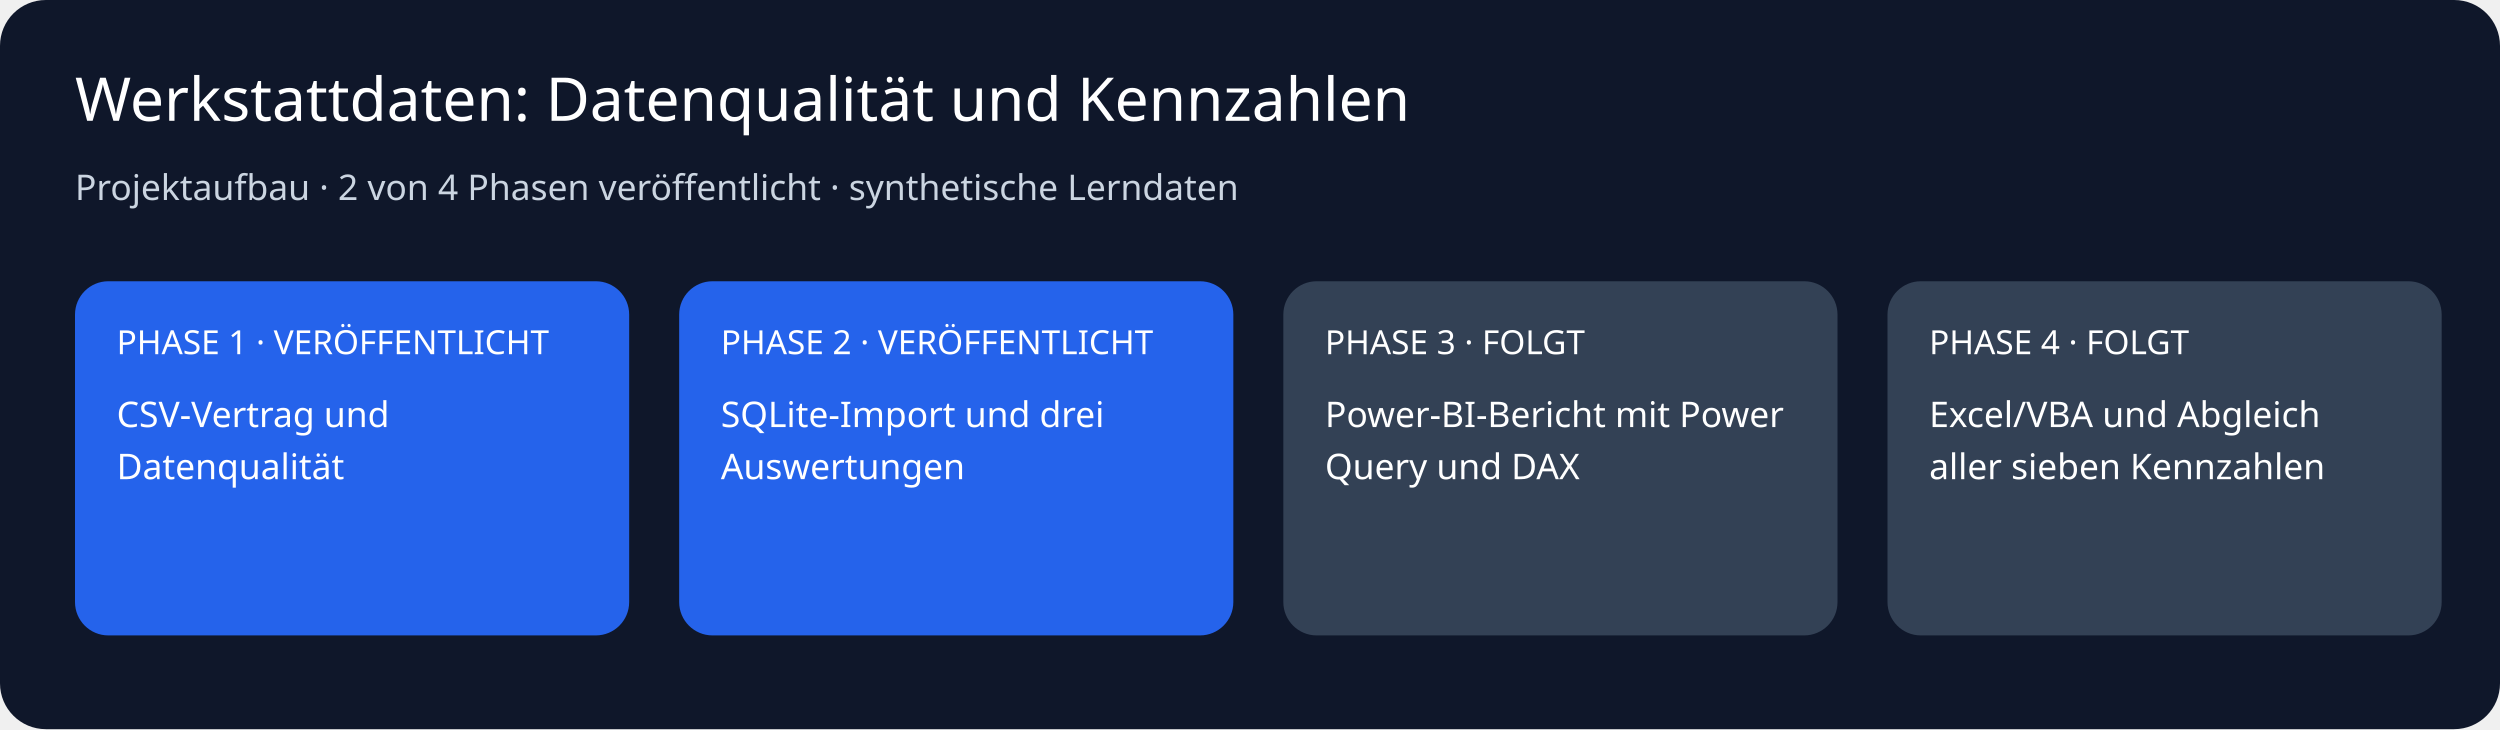
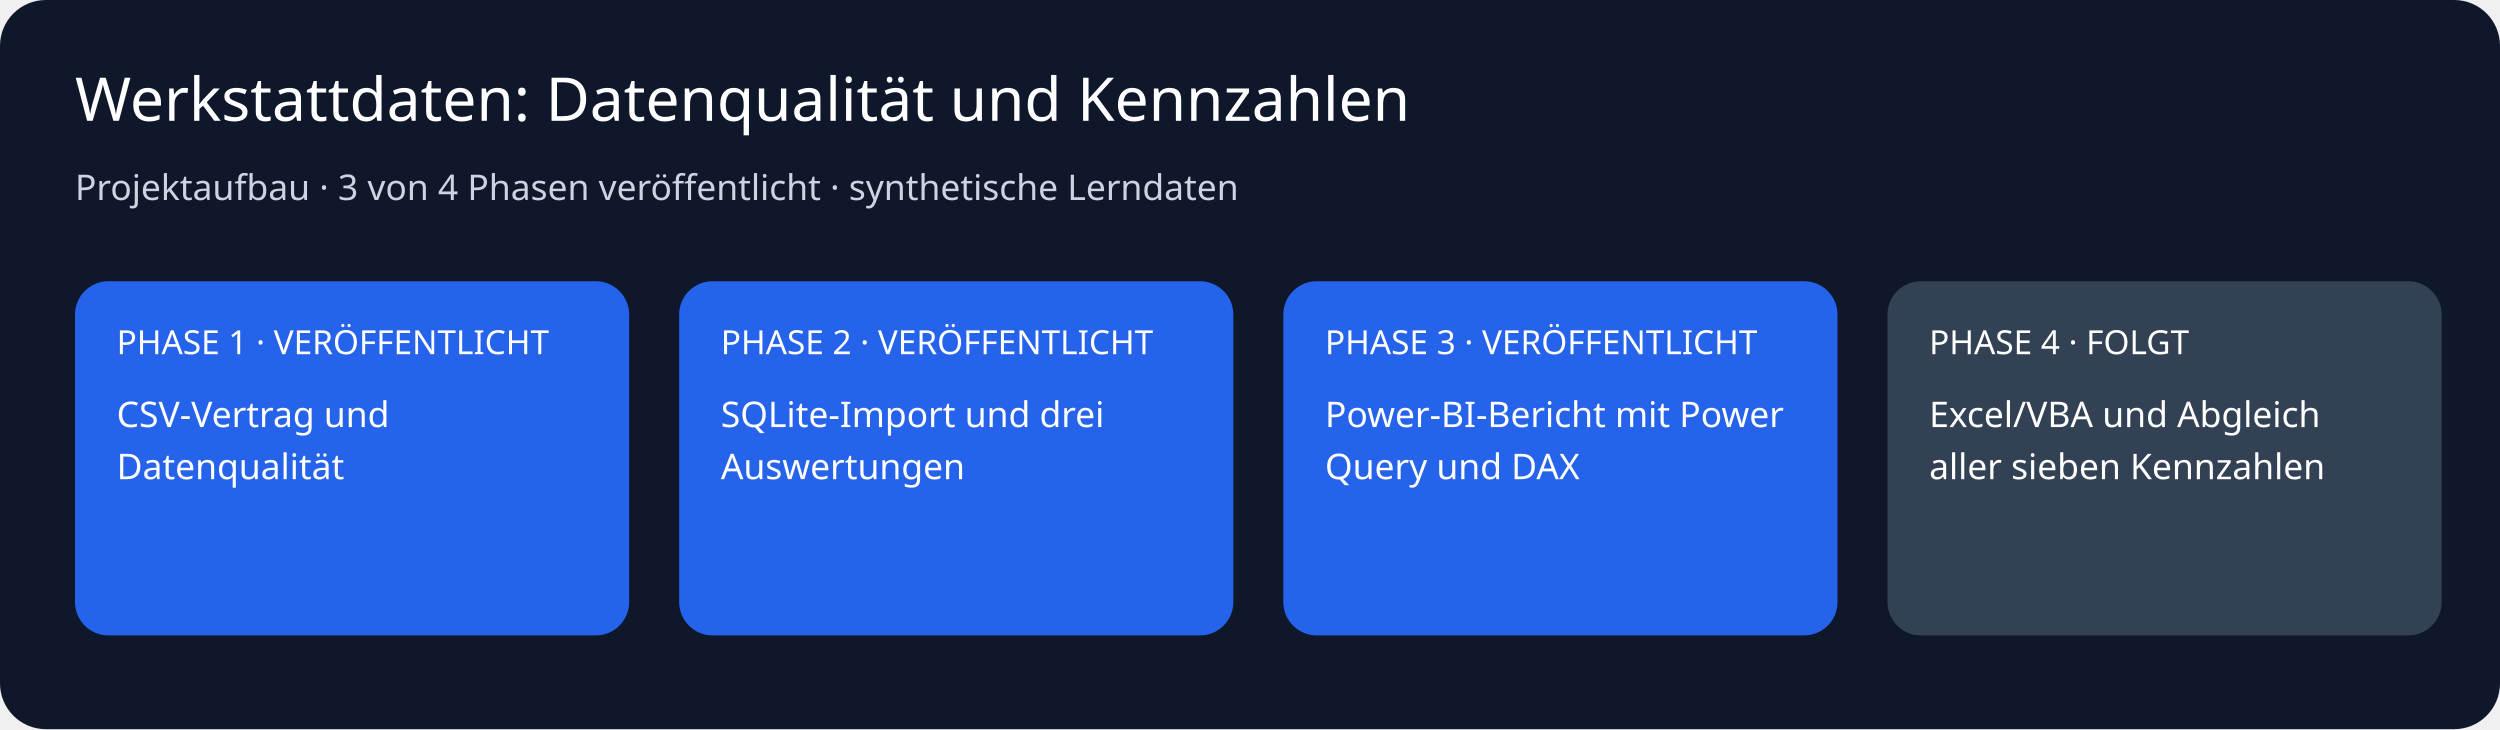
<svg xmlns="http://www.w3.org/2000/svg" viewBox="0 0 1200 350" role="img" aria-label="Projektaufbau">
  <rect width="1200" height="350" rx="22" fill="#0f172a" />
  <text x="36" y="58" fill="white" font-family="sans-serif" font-size="29">Werkstattdaten: Datenqualität und Kennzahlen</text>
-   <text x="36" y="96" fill="#cbd5e1" font-family="sans-serif" font-size="17">Projektaufbau · 2 von 4 Phasen veröffentlicht · synthetische Lerndaten</text>
+   <text x="36" y="96" fill="#cbd5e1" font-family="sans-serif" font-size="17">Projektaufbau · 3 von 4 Phasen veröffentlicht · synthetische Lerndaten</text>
  <g font-family="sans-serif">
    <rect x="36" y="135" width="266" height="170" rx="16" fill="#2563eb" />
    <text x="56" y="170" font-size="16" fill="white">PHASE 1 · VERÖFFENTLICHT</text>
    <text x="56" y="205" font-size="17" fill="white">CSV-Vertrag und</text>
    <text x="56" y="230" font-size="17" fill="white">Datenqualität</text>
    <rect x="326" y="135" width="266" height="170" rx="16" fill="#2563eb" />
    <text x="346" y="170" font-size="16" fill="white">PHASE 2 · VERÖFFENTLICHT</text>
    <text x="346" y="205" font-size="17" fill="white">SQLite-Import und drei</text>
    <text x="346" y="230" font-size="17" fill="white">Auswertungen</text>
-     <rect x="616" y="135" width="266" height="170" rx="16" fill="#334155" />
-     <text x="636" y="170" font-size="16" fill="white">PHASE 3 · FOLGT</text>
+     <rect x="616" y="135" width="266" height="170" rx="16" fill="#2563eb" />
+     <text x="636" y="170" font-size="16" fill="white">PHASE 3 · VERÖFFENTLICHT</text>
    <text x="636" y="205" font-size="17" fill="white">Power-BI-Bericht mit Power</text>
    <text x="636" y="230" font-size="17" fill="white">Query und DAX</text>
    <rect x="906" y="135" width="266" height="170" rx="16" fill="#334155" />
    <text x="926" y="170" font-size="16" fill="white">PHASE 4 · FOLGT</text>
    <text x="926" y="205" font-size="17" fill="white">Excel/VBA und Abgleich</text>
    <text x="926" y="230" font-size="17" fill="white">aller sieben Kennzahlen</text>
  </g>
</svg>
